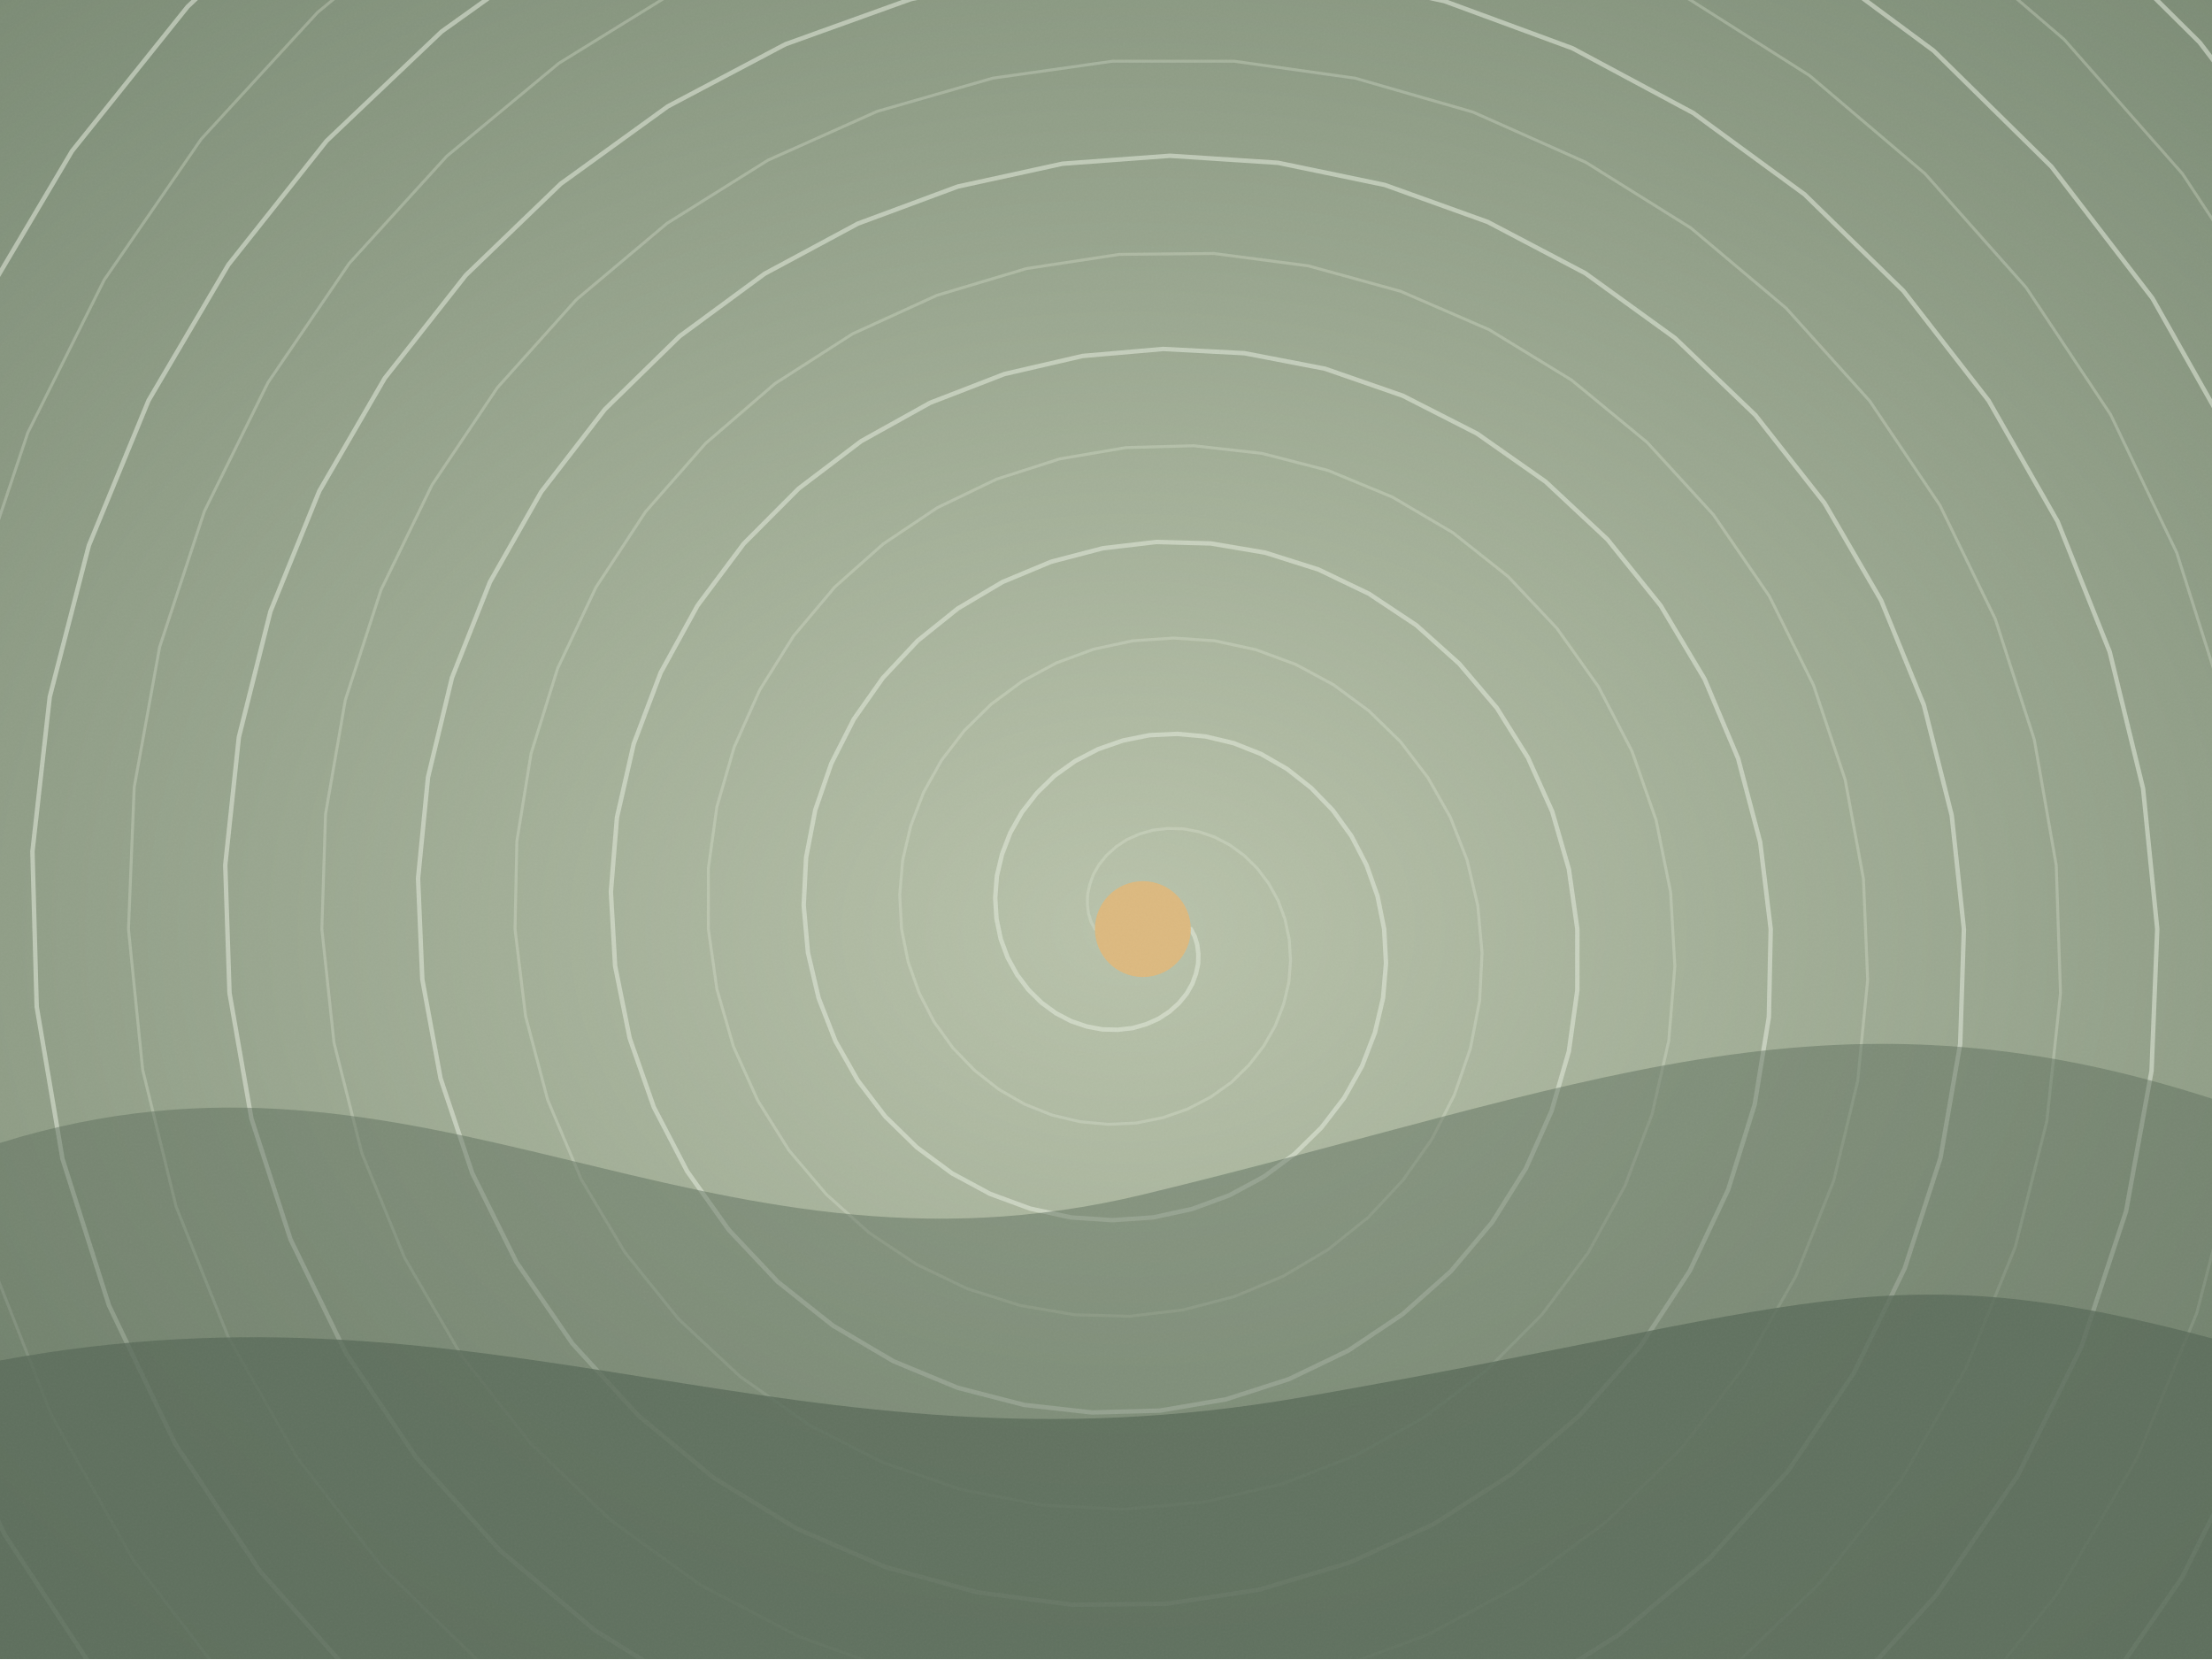
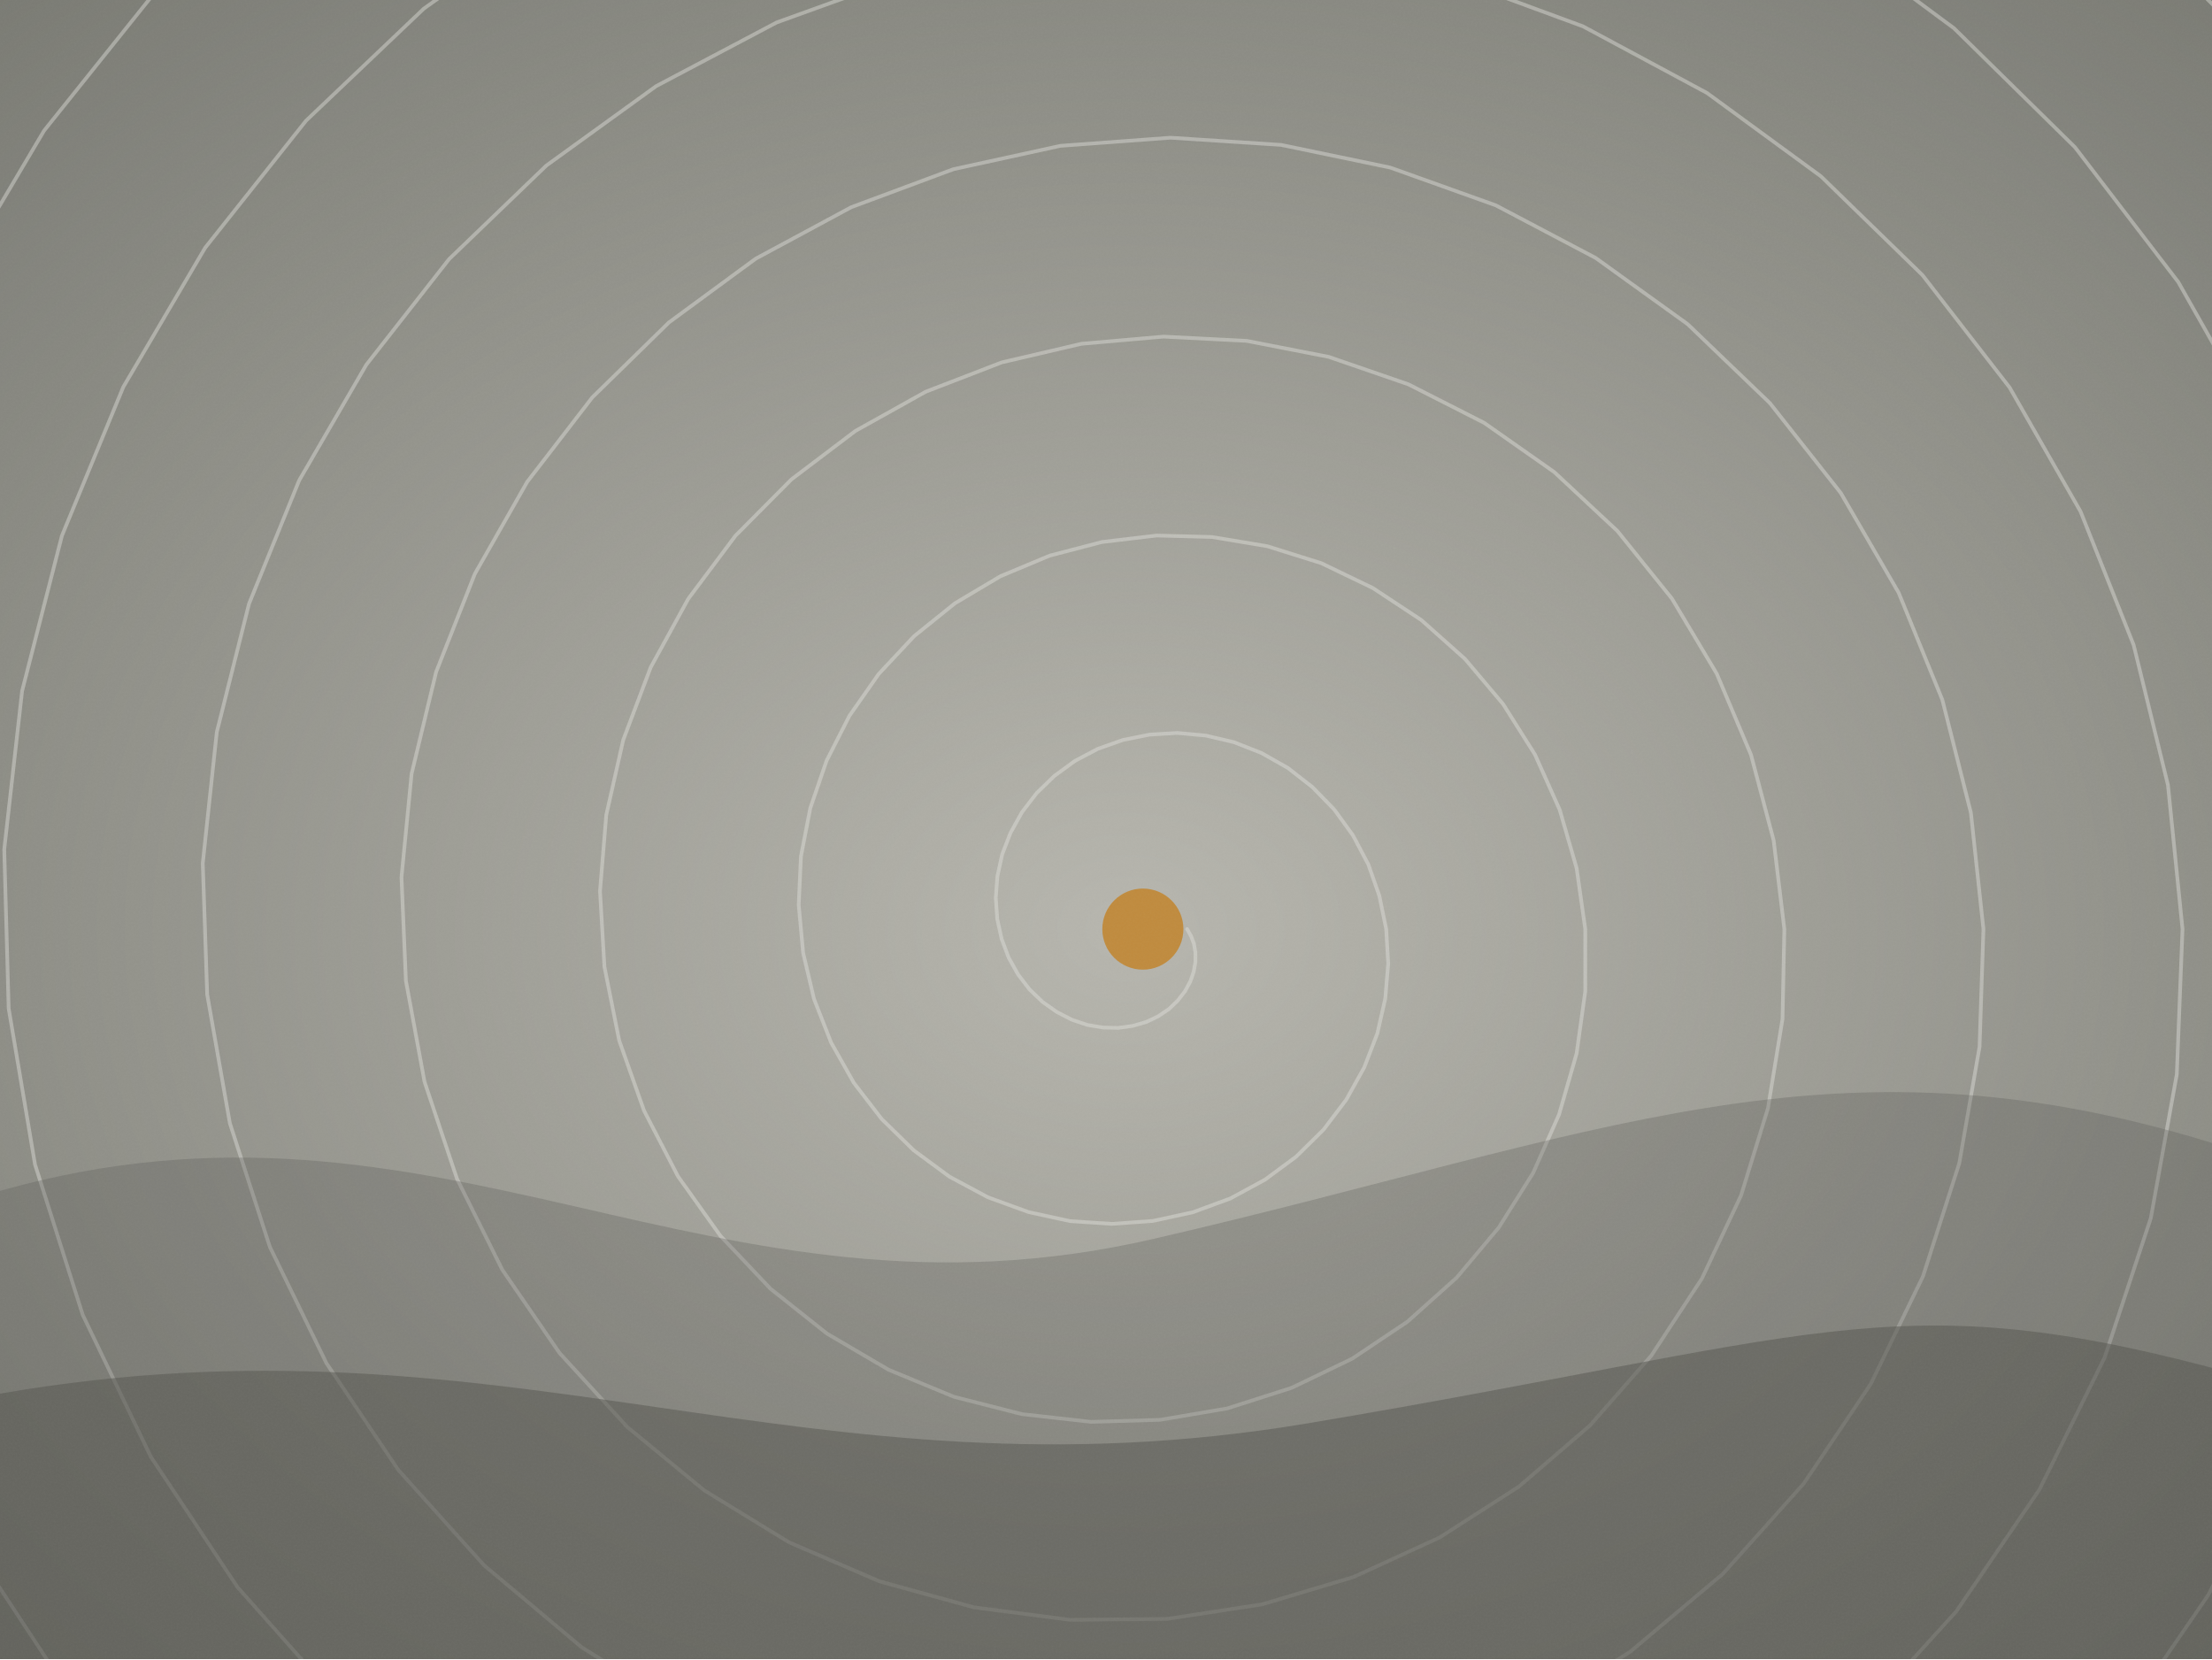
<svg xmlns="http://www.w3.org/2000/svg" viewBox="0 0 1200 900" preserveAspectRatio="xMidYMid slice" role="img" aria-hidden="true">
  <defs>
-     <radialGradient id="g-hero" cx="51%" cy="56%" r="88%">
-       <stop offset="0" stop-color="#b9c3ab" />
-       <stop offset="1" stop-color="#71826c" />
+     <radialGradient id="g-hero" cx="51%" cy="56%" r="90%">
+       <stop offset="0" stop-color="#b7b6ae" />
+       <stop offset="1" stop-color="#6e6f68" />
    </radialGradient>
    <filter id="f-hero">
      <feTurbulence type="fractalNoise" baseFrequency="0.9" numOctaves="3" />
      <feColorMatrix type="saturate" values="0" />
    </filter>
  </defs>
  <rect width="1200" height="900" fill="url(#g-hero)" />
-   <g fill="none" stroke="#e4ebdc" stroke-linecap="round">
-     <path d="M 646.0 504.0 L 648.1 507.9 L 649.5 512.5 L 650.1 517.4 L 650.0 522.7 L 648.8 528.2 L 646.8 533.7 L 643.7 539.1 L 639.6 544.1 L 634.5 548.7 L 628.6 552.6 L 621.8 555.6 L 614.4 557.7 L 606.4 558.6 L 598.0 558.4 L 589.5 556.8 L 581.0 553.9 L 572.8 549.6 L 565.0 543.9 L 558.0 537.0 L 551.8 528.8 L 546.7 519.6 L 542.9 509.4 L 540.6 498.4 L 539.9 487.0 L 540.8 475.2 L 543.6 463.4 L 548.1 451.7 L 554.4 440.6 L 562.4 430.3 L 572.0 420.9 L 583.2 412.9 L 595.7 406.4 L 609.2 401.7 L 623.7 398.8 L 638.7 398.1 L 654.0 399.5 L 669.2 403.1 L 684.1 409.0 L 698.2 417.1 L 711.3 427.4 L 723.1 439.6 L 733.2 453.6 L 741.3 469.2 L 747.3 486.1 L 750.9 504.0 L 751.9 522.5 L 750.3 541.4 L 745.9 560.1 L 738.9 578.3 L 729.2 595.6 L 716.9 611.6 L 702.3 626.0 L 685.5 638.4 L 666.9 648.4 L 646.8 655.8 L 625.5 660.4 L 603.4 661.9 L 581.0 660.4 L 558.8 655.6 L 537.1 647.6 L 516.5 636.5 L 497.4 622.4 L 480.2 605.6 L 465.4 586.2 L 453.2 564.7 L 444.1 541.4 L 438.3 516.7 L 436.0 491.1 L 437.3 465.2 L 442.3 439.3 L 451.0 414.1 L 463.2 390.1 L 478.9 367.8 L 497.8 347.6 L 519.6 330.1 L 543.9 315.7 L 570.3 304.7 L 598.3 297.4 L 627.3 294.0 L 656.9 294.8 L 686.4 299.8 L 715.2 308.9 L 742.7 322.1 L 768.4 339.2 L 791.6 360.0 L 812.0 384.0 L 828.9 411.0 L 842.1 440.3 L 851.1 471.5 L 855.7 504.0 L 855.7 537.1 L 851.1 570.3 L 841.7 602.7 L 827.8 633.8 L 809.5 663.0 L 787.1 689.6 L 760.9 712.9 L 731.5 732.6 L 699.3 748.1 L 665.0 759.1 L 629.1 765.2 L 592.4 766.2 L 555.6 762.1 L 519.5 752.8 L 484.7 738.4 L 451.9 719.1 L 421.9 695.3 L 395.4 667.2 L 372.8 635.4 L 354.7 600.6 L 341.6 563.2 L 333.7 524.0 L 331.4 483.8 L 334.7 443.4 L 343.8 403.5 L 358.4 364.9 L 378.4 328.5 L 403.5 294.9 L 433.3 265.0 L 467.2 239.3 L 504.6 218.5 L 544.9 202.9 L 587.3 193.1 L 631.0 189.3 L 675.1 191.6 L 718.8 200.0 L 761.1 214.7 L 801.3 235.2 L 838.5 261.3 L 872.0 292.6 L 900.9 328.5 L 924.7 368.3 L 942.9 411.4 L 954.9 456.9 L 960.6 504.0 L 959.6 551.7 L 951.9 599.2 L 937.5 645.4 L 916.7 689.4 L 889.8 730.4 L 857.2 767.5 L 819.6 799.9 L 777.5 826.9 L 731.7 847.8 L 683.2 862.3 L 632.8 870.0 L 581.5 870.5 L 530.3 863.8 L 480.2 850.0 L 432.2 829.2 L 387.4 801.8 L 346.5 768.1 L 310.5 728.8 L 280.2 684.7 L 256.2 636.4 L 239.0 585.0 L 229.1 531.3 L 226.8 476.5 L 232.2 421.6 L 245.2 367.6 L 265.8 315.7 L 293.6 266.8 L 328.1 222.1 L 368.7 182.4 L 414.8 148.5 L 465.4 121.3 L 519.6 101.2 L 576.4 88.8 L 634.7 84.5 L 693.3 88.3 L 751.2 100.3 L 807.1 120.4 L 860.0 148.2 L 908.7 183.4 L 952.3 225.2 L 989.8 272.9 L 1020.5 325.7 L 1043.7 382.5 L 1058.8 442.3 L 1065.4 504.0 L 1063.4 566.3 L 1052.7 628.1 L 1033.3 688.0 L 1005.6 745.0 L 970.1 797.8 L 927.4 845.4 L 878.2 886.8 L 823.4 921.1 L 764.1 947.6 L 701.4 965.6 L 636.4 974.8 L 570.5 974.8 L 504.9 965.6 L 440.9 947.2 L 379.8 920.0 L 322.8 884.4 L 271.1 840.9 L 225.7 790.5 L 187.6 733.9 L 157.6 672.3 L 136.4 606.8 L 124.5 538.6 L 122.2 469.2 L 129.6 399.8 L 146.7 331.7 L 173.2 266.4 L 208.7 205.2 L 252.7 149.3 L 304.2 99.7 L 362.3 57.7 L 426.1 24.0 L 494.2 -0.5 L 565.4 -15.5 L 638.3 -20.3 L 711.5 -15.0 L 783.6 0.6 L 853.1 26.2 L 918.6 61.3 L 978.9 105.4 L 1032.6 157.8 L 1078.8 217.3 L 1116.3 283.0 L 1144.5 353.6 L 1162.6 427.7 L 1170.3 504.0 L 1167.2 580.9 L 1153.4 657.0 L 1129.1 730.7 L 1094.6 800.5 L 1050.5 865.2 L 997.6 923.3 L 936.8 973.7 L 869.4 1015.3 L 796.5 1047.3 L 719.6 1068.9 L 640.1 1079.6 L 559.6 1079.1 L 479.5 1067.3 L 401.6 1044.5 L 327.4 1010.8 L 258.3 967.0 L 195.7 913.8 L 140.9 852.1 L 95.0 783.1 L 59.1 708.1 L 33.9 628.6 L 19.9 546.0 L 17.6 461.9 L 27.0 378.0 L 48.2 295.9 L 80.6 217.2 L 123.9 143.6 L 177.2 76.4 L 239.6 17.1 L 309.9 -33.1 L 386.8 -73.2 L 468.8 -102.3 L 554.4 -119.7 L 642.0 -125.1 L 729.7 -118.2 L 816.0 -99.1 L 899.0 -68.1 L 977.2 -25.6 L 1049.0 27.5 L 1112.9 90.4 L 1167.7 161.8 L 1212.1 240.4 L 1245.3 324.7 L 1266.5 413.1 L 1275.1 504.0 L 1271.1 595.5 L 1254.2 685.9 L 1224.9 773.3 L 1183.5 856.1 L 1130.8 932.6 L 1067.7 1001.3 L 995.5 1060.7 L 915.4 1109.6 L 828.9 1147.0 L 737.8 1172.1 L 643.8 1184.4 L 548.6 1183.4 L 454.2 1169.1 L 362.4 1141.7 L 275.0 1101.6 L 193.7 1049.6 L 120.2 986.6 L 56.0 913.7 L 2.5 832.4 L -39.4 744.0 L -68.7 650.4 L -84.7 553.3 L -87.0 454.6 L -75.5 356.2 L -50.4 260.0 L -11.9 168.0 L 39.1 81.9 L 101.8 3.6 L 175.1 -65.5 L 257.5 -123.9 L 347.5 -170.4 L 443.5 -204.0 L 543.5 -224.0 L 645.6 -229.9 L 747.9 -221.5 L 848.4 -198.9 L 945.0 -162.3 L 1035.9 -112.5 L 1119.2 -50.4 L 1193.3 23.0 L 1256.6 106.2 L 1307.9 197.7 L 1346.1 295.8 L 1370.3 398.6 L 1380.0 504.0" stroke-width="2.4" stroke-opacity=".55" />
-     <path d="M 594.0 504.0 L 591.9 500.1 L 590.5 495.5 L 589.9 490.6 L 590.0 485.3 L 591.2 479.8 L 593.2 474.3 L 596.3 468.9 L 600.4 463.9 L 605.5 459.3 L 611.4 455.4 L 618.2 452.4 L 625.6 450.3 L 633.6 449.4 L 642.0 449.6 L 650.5 451.2 L 659.0 454.1 L 667.2 458.4 L 675.0 464.1 L 682.0 471.0 L 688.2 479.2 L 693.3 488.4 L 697.1 498.6 L 699.4 509.6 L 700.1 521.0 L 699.2 532.8 L 696.4 544.6 L 691.9 556.3 L 685.6 567.4 L 677.6 577.7 L 668.0 587.1 L 656.8 595.1 L 644.3 601.6 L 630.8 606.3 L 616.3 609.2 L 601.3 609.9 L 586.0 608.5 L 570.8 604.9 L 555.9 599.0 L 541.8 590.9 L 528.7 580.6 L 516.9 568.4 L 506.8 554.4 L 498.7 538.8 L 492.7 521.9 L 489.1 504.0 L 488.1 485.5 L 489.7 466.6 L 494.1 447.9 L 501.1 429.7 L 510.8 412.4 L 523.1 396.4 L 537.7 382.0 L 554.5 369.6 L 573.1 359.6 L 593.2 352.2 L 614.5 347.6 L 636.6 346.1 L 659.0 347.6 L 681.2 352.4 L 702.9 360.4 L 723.5 371.5 L 742.6 385.6 L 759.8 402.4 L 774.6 421.8 L 786.8 443.3 L 795.9 466.6 L 801.7 491.3 L 804.0 516.9 L 802.7 542.8 L 797.7 568.7 L 789.0 593.9 L 776.8 617.9 L 761.1 640.2 L 742.2 660.4 L 720.4 677.9 L 696.1 692.3 L 669.7 703.3 L 641.7 710.6 L 612.7 714.0 L 583.1 713.2 L 553.6 708.2 L 524.8 699.1 L 497.3 685.9 L 471.6 668.8 L 448.4 648.0 L 428.0 624.0 L 411.1 597.0 L 397.9 567.7 L 388.9 536.5 L 384.3 504.0 L 384.3 470.9 L 388.9 437.7 L 398.3 405.3 L 412.2 374.2 L 430.5 345.0 L 452.9 318.4 L 479.1 295.1 L 508.5 275.4 L 540.7 259.9 L 575.0 248.9 L 610.9 242.8 L 647.6 241.8 L 684.4 245.9 L 720.5 255.2 L 755.3 269.6 L 788.1 288.9 L 818.1 312.7 L 844.6 340.8 L 867.2 372.6 L 885.3 407.4 L 898.4 444.8 L 906.3 484.0 L 908.6 524.2 L 905.3 564.6 L 896.2 604.5 L 881.6 643.1 L 861.6 679.5 L 836.5 713.1 L 806.7 743.0 L 772.8 768.7 L 735.4 789.5 L 695.1 805.1 L 652.7 814.9 L 609.0 818.7 L 564.9 816.4 L 521.2 808.0 L 478.9 793.3 L 438.7 772.8 L 401.5 746.7 L 368.0 715.4 L 339.1 679.5 L 315.3 639.7 L 297.1 596.6 L 285.1 551.1 L 279.4 504.0 L 280.4 456.3 L 288.1 408.8 L 302.5 362.6 L 323.3 318.6 L 350.2 277.6 L 382.8 240.5 L 420.4 208.1 L 462.5 181.1 L 508.3 160.2 L 556.8 145.7 L 607.2 138.0 L 658.5 137.5 L 709.7 144.2 L 759.8 158.0 L 807.8 178.8 L 852.6 206.2 L 893.5 239.9 L 929.5 279.2 L 959.8 323.3 L 983.8 371.6 L 1001.0 423.0 L 1010.9 476.7 L 1013.2 531.5 L 1007.8 586.4 L 994.8 640.4 L 974.2 692.3 L 946.4 741.2 L 911.9 785.9 L 871.3 825.6 L 825.2 859.5 L 774.6 886.7 L 720.4 906.8 L 663.6 919.2 L 605.3 923.5 L 546.7 919.7 L 488.8 907.7 L 432.9 887.6 L 380.0 859.8 L 331.3 824.6 L 287.7 782.8 L 250.2 735.1 L 219.5 682.3 L 196.3 625.5 L 181.2 565.7 L 174.6 504.0 L 176.6 441.7 L 187.3 379.9 L 206.7 320.0 L 234.4 263.0 L 269.9 210.2 L 312.6 162.6 L 361.8 121.2 L 416.6 86.9 L 475.9 60.4 L 538.6 42.4 L 603.6 33.2 L 669.5 33.2 L 735.1 42.4 L 799.1 60.8 L 860.2 88.0 L 917.2 123.6 L 968.9 167.1 L 1014.3 217.5 L 1052.4 274.1 L 1082.4 335.7 L 1103.6 401.2 L 1115.5 469.4 L 1117.8 538.8 L 1110.4 608.2 L 1093.3 676.3 L 1066.8 741.6 L 1031.3 802.8 L 987.3 858.7 L 935.8 908.3 L 877.7 950.3 L 813.9 984.0 L 745.8 1008.5 L 674.6 1023.5 L 601.7 1028.3 L 528.5 1023.0 L 456.4 1007.4 L 386.9 981.8 L 321.4 946.7 L 261.1 902.6 L 207.4 850.2 L 161.2 790.7 L 123.7 725.0 L 95.5 654.4 L 77.4 580.3 L 69.7 504.0 L 72.8 427.1 L 86.6 351.0 L 110.9 277.3 L 145.4 207.5 L 189.5 142.8 L 242.4 84.7 L 303.2 34.3 L 370.6 -7.3 L 443.5 -39.3 L 520.4 -60.9 L 599.9 -71.6 L 680.4 -71.1 L 760.5 -59.3 L 838.4 -36.5 L 912.6 -2.8 L 981.7 41.0 L 1044.3 94.2 L 1099.1 155.9 L 1145.0 224.9 L 1180.9 299.9 L 1206.1 379.4 L 1220.1 462.0 L 1222.4 546.1 L 1213.0 630.0 L 1191.8 712.1 L 1159.4 790.8 L 1116.1 864.4 L 1062.8 931.6 L 1000.4 990.9 L 930.1 1041.1 L 853.2 1081.2 L 771.2 1110.3 L 685.6 1127.7 L 598.0 1133.1 L 510.3 1126.2 L 424.0 1107.1 L 341.0 1076.1 L 262.8 1033.6 L 191.0 980.5 L 127.1 917.6 L 72.3 846.2 L 27.9 767.6 L -5.3 683.3 L -26.5 594.9 L -35.1 504.0 L -31.1 412.5 L -14.2 322.1 L 15.1 234.7 L 56.5 151.9 L 109.2 75.4 L 172.3 6.7 L 244.5 -52.7 L 324.6 -101.6 L 411.1 -139.0 L 502.2 -164.1 L 596.2 -176.4 L 691.4 -175.4 L 785.8 -161.1 L 877.6 -133.7 L 965.0 -93.6 L 1046.3 -41.6 L 1119.8 21.4 L 1184.0 94.3 L 1237.5 175.6 L 1279.4 264.0 L 1308.7 357.6 L 1324.7 454.7 L 1327.0 553.4 L 1315.5 651.8 L 1290.4 748.0 L 1251.9 840.0 L 1200.9 926.1 L 1138.2 1004.4 L 1064.9 1073.5 L 982.5 1131.9 L 892.5 1178.4 L 796.5 1212.0 L 696.5 1232.0 L 594.4 1237.9 L 492.1 1229.5 L 391.6 1206.9 L 295.0 1170.3 L 204.1 1120.5 L 120.8 1058.4 L 46.7 985.0 L -16.6 901.8 L -67.9 810.3 L -106.1 712.2 L -130.3 609.4 L -140.0 504.0" stroke-width="1.6" stroke-opacity=".28" />
-   </g>
-   <path d="M0 620 C 230 548 380 706 620 648 S 990 528 1200 596 L1200 900 L0 900 Z" fill="#586a58" fill-opacity=".45" />
-   <path d="M0 738 C 270 688 430 806 706 758 S 1020 678 1200 726 L1200 900 L0 900 Z" fill="#586a58" fill-opacity=".75" />
-   <circle cx="620" cy="504" r="26" fill="#e0b87a" fill-opacity=".9" />
-   <rect width="1200" height="900" filter="url(#f-hero)" opacity=".045" />
+   <path d="M 644.0 504.0 L 646.1 507.7 L 647.7 511.9 L 648.5 516.7 L 648.5 521.8 L 647.6 527.1 L 645.7 532.5 L 642.8 537.8 L 638.9 542.8 L 634.1 547.4 L 628.3 551.3 L 621.8 554.4 L 614.5 556.5 L 606.6 557.6 L 598.4 557.4 L 590.0 556.0 L 581.6 553.2 L 573.4 549.0 L 565.6 543.5 L 558.5 536.7 L 552.3 528.6 L 547.2 519.5 L 543.4 509.4 L 541.0 498.5 L 540.2 487.0 L 541.1 475.3 L 543.7 463.4 L 548.2 451.8 L 554.4 440.6 L 562.4 430.2 L 572.0 420.9 L 583.1 412.8 L 595.6 406.2 L 609.2 401.4 L 623.7 398.5 L 638.8 397.6 L 654.1 399.0 L 669.4 402.6 L 684.4 408.5 L 698.7 416.6 L 711.9 426.9 L 723.8 439.1 L 734.0 453.2 L 742.3 468.9 L 748.3 486.0 L 752.0 504.0 L 753.1 522.7 L 751.5 541.7 L 747.2 560.6 L 740.1 579.0 L 730.3 596.6 L 718.0 612.8 L 703.2 627.4 L 686.3 639.9 L 667.5 650.1 L 647.1 657.6 L 625.5 662.3 L 603.2 663.9 L 580.5 662.4 L 558.0 657.5 L 536.0 649.5 L 515.1 638.3 L 495.7 624.0 L 478.3 607.0 L 463.2 587.4 L 450.9 565.6 L 441.6 541.9 L 435.7 516.9 L 433.3 490.9 L 434.5 464.6 L 439.6 438.3 L 448.4 412.7 L 460.8 388.3 L 476.7 365.6 L 495.9 345.1 L 518.0 327.3 L 542.7 312.6 L 569.5 301.4 L 597.9 294.0 L 627.5 290.5 L 657.5 291.3 L 687.5 296.3 L 716.8 305.5 L 744.8 319.0 L 771.0 336.3 L 794.7 357.4 L 815.4 381.9 L 832.7 409.3 L 846.1 439.2 L 855.3 470.9 L 860.0 504.0 L 860.0 537.7 L 855.3 571.5 L 845.8 604.5 L 831.7 636.3 L 813.0 666.0 L 790.2 693.1 L 763.6 716.9 L 733.6 737.0 L 700.8 752.8 L 665.8 764.0 L 629.3 770.2 L 591.9 771.3 L 554.4 767.1 L 517.5 757.7 L 482.0 743.0 L 448.6 723.4 L 418.0 699.1 L 390.9 670.5 L 367.8 638.1 L 349.4 602.5 L 335.9 564.4 L 327.9 524.4 L 325.5 483.4 L 328.9 442.1 L 338.1 401.4 L 353.0 362.0 L 373.4 324.8 L 399.0 290.6 L 429.4 260.0 L 464.0 233.8 L 502.2 212.5 L 543.4 196.6 L 586.6 186.5 L 631.2 182.6 L 676.3 184.9 L 720.9 193.6 L 764.1 208.5 L 805.2 229.4 L 843.2 256.1 L 877.4 288.0 L 907.0 324.7 L 931.3 365.4 L 949.9 409.4 L 962.2 455.9 L 968.0 504.0 L 967.0 552.8 L 959.1 601.2 L 944.5 648.5 L 923.3 693.5 L 895.8 735.4 L 862.5 773.3 L 824.0 806.4 L 781.0 834.0 L 734.2 855.5 L 684.6 870.3 L 633.1 878.2 L 580.6 878.7 L 528.3 871.9 L 477.1 857.8 L 428.0 836.6 L 382.1 808.5 L 340.3 774.1 L 303.5 733.9 L 272.5 688.8 L 247.9 639.4 L 230.3 586.8 L 220.2 532.0 L 217.8 475.9 L 223.3 419.7 L 236.6 364.5 L 257.6 311.3 L 286.0 261.4 L 321.3 215.6 L 362.9 174.9 L 410.0 140.3 L 461.8 112.4 L 517.2 91.8 L 575.3 79.1 L 635.0 74.7 L 695.0 78.6 L 754.2 90.9 L 811.5 111.4 L 865.6 139.9 L 915.5 175.8 L 960.1 218.6 L 998.6 267.4 L 1030.0 321.5 L 1053.7 379.6 L 1069.2 440.9 L 1076.0 504.0 L 1073.9 567.8 L 1062.9 631.0 L 1043.2 692.4 L 1014.9 750.7 L 978.5 804.8 L 934.8 853.6 L 884.4 896.0 L 828.3 931.1 L 767.6 958.2 L 703.4 976.7 L 636.8 986.1 L 569.3 986.1 L 502.1 976.7 L 436.6 957.9 L 374.0 930.1 L 315.6 893.6 L 262.6 849.1 L 216.1 797.4 L 177.1 739.5 L 146.4 676.4 L 124.7 609.3 L 112.4 539.5 L 110.0 468.3 L 117.6 397.2 L 135.1 327.5 L 162.3 260.6 L 198.7 197.9 L 243.6 140.6 L 296.4 89.8 L 356.0 46.7 L 421.3 12.2 L 491.1 -13.0 L 564.1 -28.3 L 638.8 -33.3 L 713.8 -27.8 L 787.6 -11.9 L 858.8 14.3 L 926.0 50.4 L 987.8 95.6 L 1042.9 149.2 L 1090.2 210.2 L 1128.7 277.5 L 1157.5 349.9 L 1176.1 425.8 L 1184.0 504.0 L 1180.9 582.8 L 1166.8 660.8 L 1141.8 736.3 L 1106.4 808.0 L 1061.2 874.2 L 1007.0 933.8 L 944.8 985.5 L 875.7 1028.2 L 801.0 1060.9 L 722.1 1083.1 L 640.6 1094.0 L 558.0 1093.6 L 476.0 1081.5 L 396.1 1058.1 L 320.0 1023.6 L 249.1 978.7 L 184.9 924.1 L 128.8 860.9 L 81.8 790.2 L 44.9 713.3 L 19.0 631.7 L 4.7 547.0 L 2.3 460.8 L 12.0 374.8 L 33.6 290.6 L 66.9 209.9 L 111.3 134.4 L 166.0 65.5 L 229.9 4.7 L 302.0 -46.8 L 380.9 -87.9 L 465.0 -117.8 L 552.8 -135.7 L 642.5 -141.2 L 732.5 -134.2 L 821.0 -114.6 L 906.2 -82.7 L 986.4 -39.2 L 1060.0 15.3 L 1125.6 79.8 L 1181.7 153.0 L 1227.3 233.6 L 1261.4 320.1 L 1283.1 410.8 L 1292.0 504.0 L 1287.8 597.9 L 1270.6 690.6 L 1240.5 780.3 L 1198.0 865.2 L 1144.0 943.7 L 1079.3 1014.1 L 1005.2 1075.0 L 923.0 1125.2 L 834.3 1163.7 L 740.9 1189.4 L 644.4 1202.0 L 546.7 1201.0 L 449.9 1186.3 L 355.7 1158.2 L 266.0 1117.1 L 182.6 1063.8 L 107.3 999.2 L 41.4 924.4 L -13.6 840.9 L -56.6 750.3 L -86.6 654.2 L -103.0 554.6 L -105.4 453.3 L -93.7 352.3 L -67.9 253.6 L -28.4 159.2 L 23.9 70.9 L 88.3 -9.5 L 163.4 -80.4 L 248.0 -140.3 L 340.4 -188.1 L 438.8 -222.6 L 541.5 -243.1 L 646.3 -249.1 L 751.3 -240.5 L 854.4 -217.3 L 953.5 -179.8 L 1046.8 -128.7 L 1132.3 -65.0 L 1208.3 10.3 L 1273.3 95.8 L 1326.0 189.7 L 1365.2 290.3 L 1390.0 395.8 L 1400.0 504.0" fill="none" stroke="#e6e5df" stroke-width="2" stroke-opacity=".42" stroke-linecap="round" />
+   <path d="M0 646 C 240 578 384 728 626 672 S 992 556 1200 620 L1200 900 L0 900 Z" fill="#54554f" fill-opacity=".28" />
+   <path d="M0 756 C 276 708 436 818 710 772 S 1026 696 1200 742 L1200 900 L0 900 Z" fill="#54554f" fill-opacity=".5" />
+   <circle cx="620" cy="504" r="22" fill="#c08b3e" />
+   <rect width="1200" height="900" filter="url(#f-hero)" opacity=".04" />
</svg>
